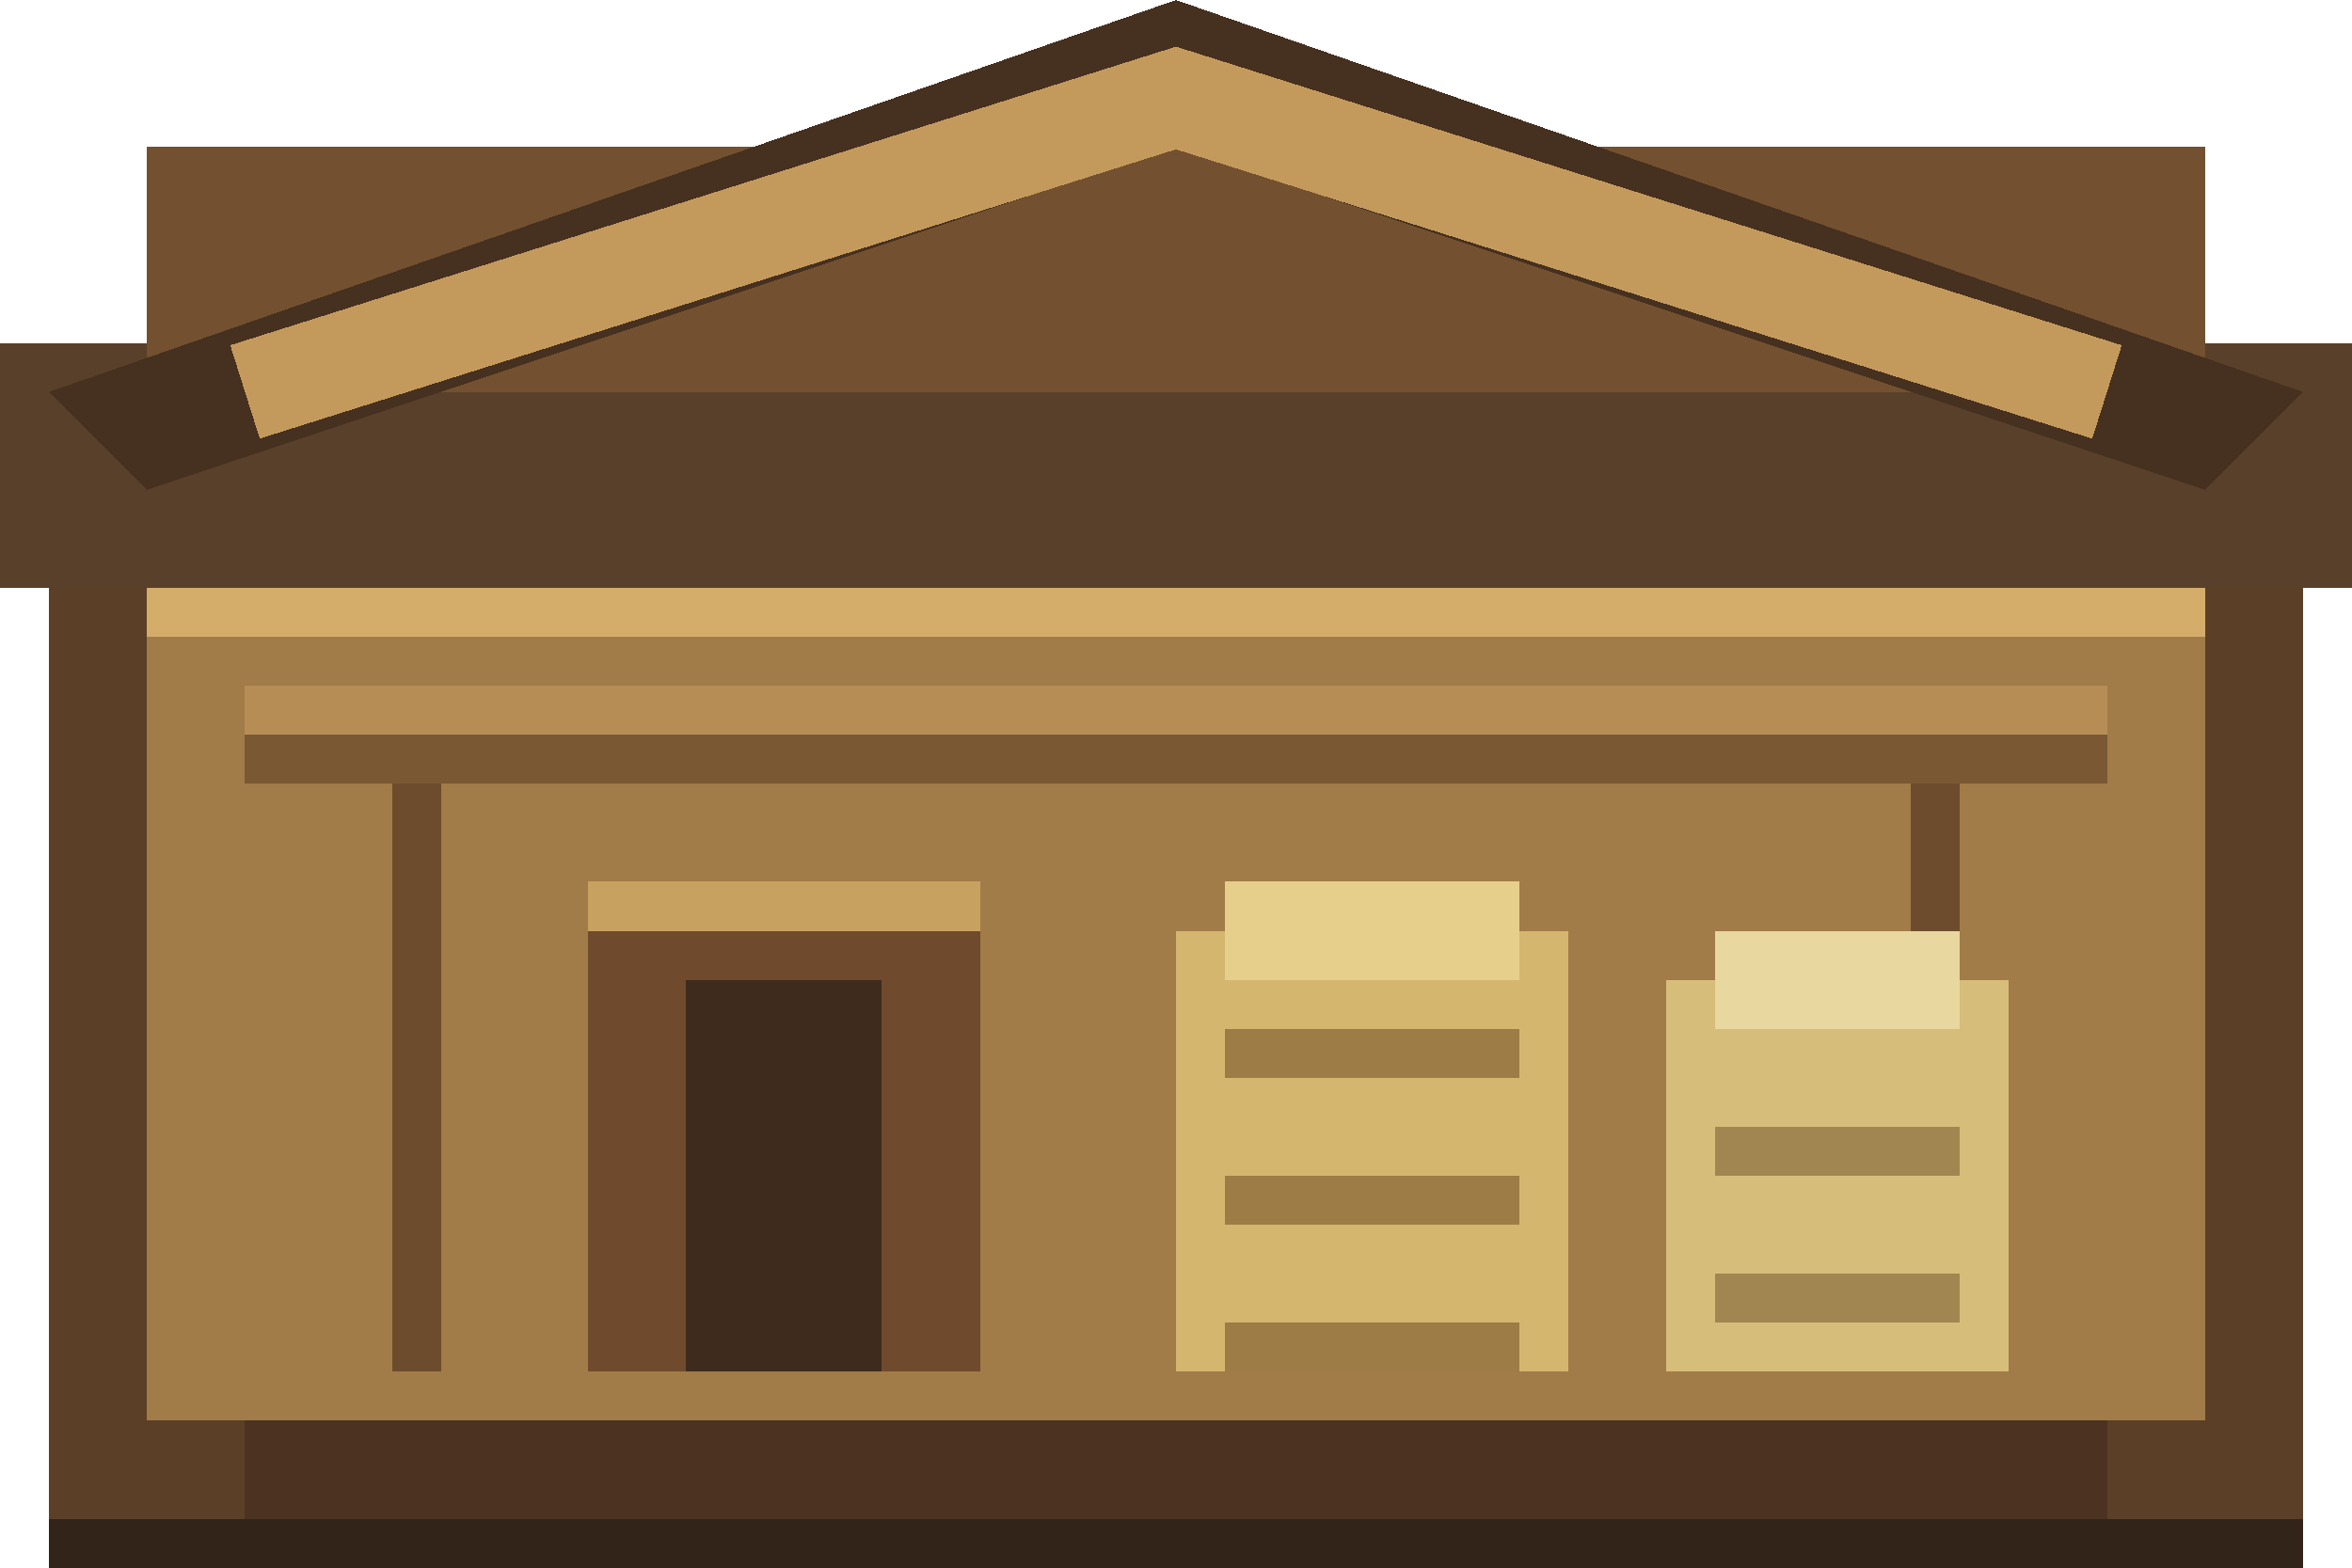
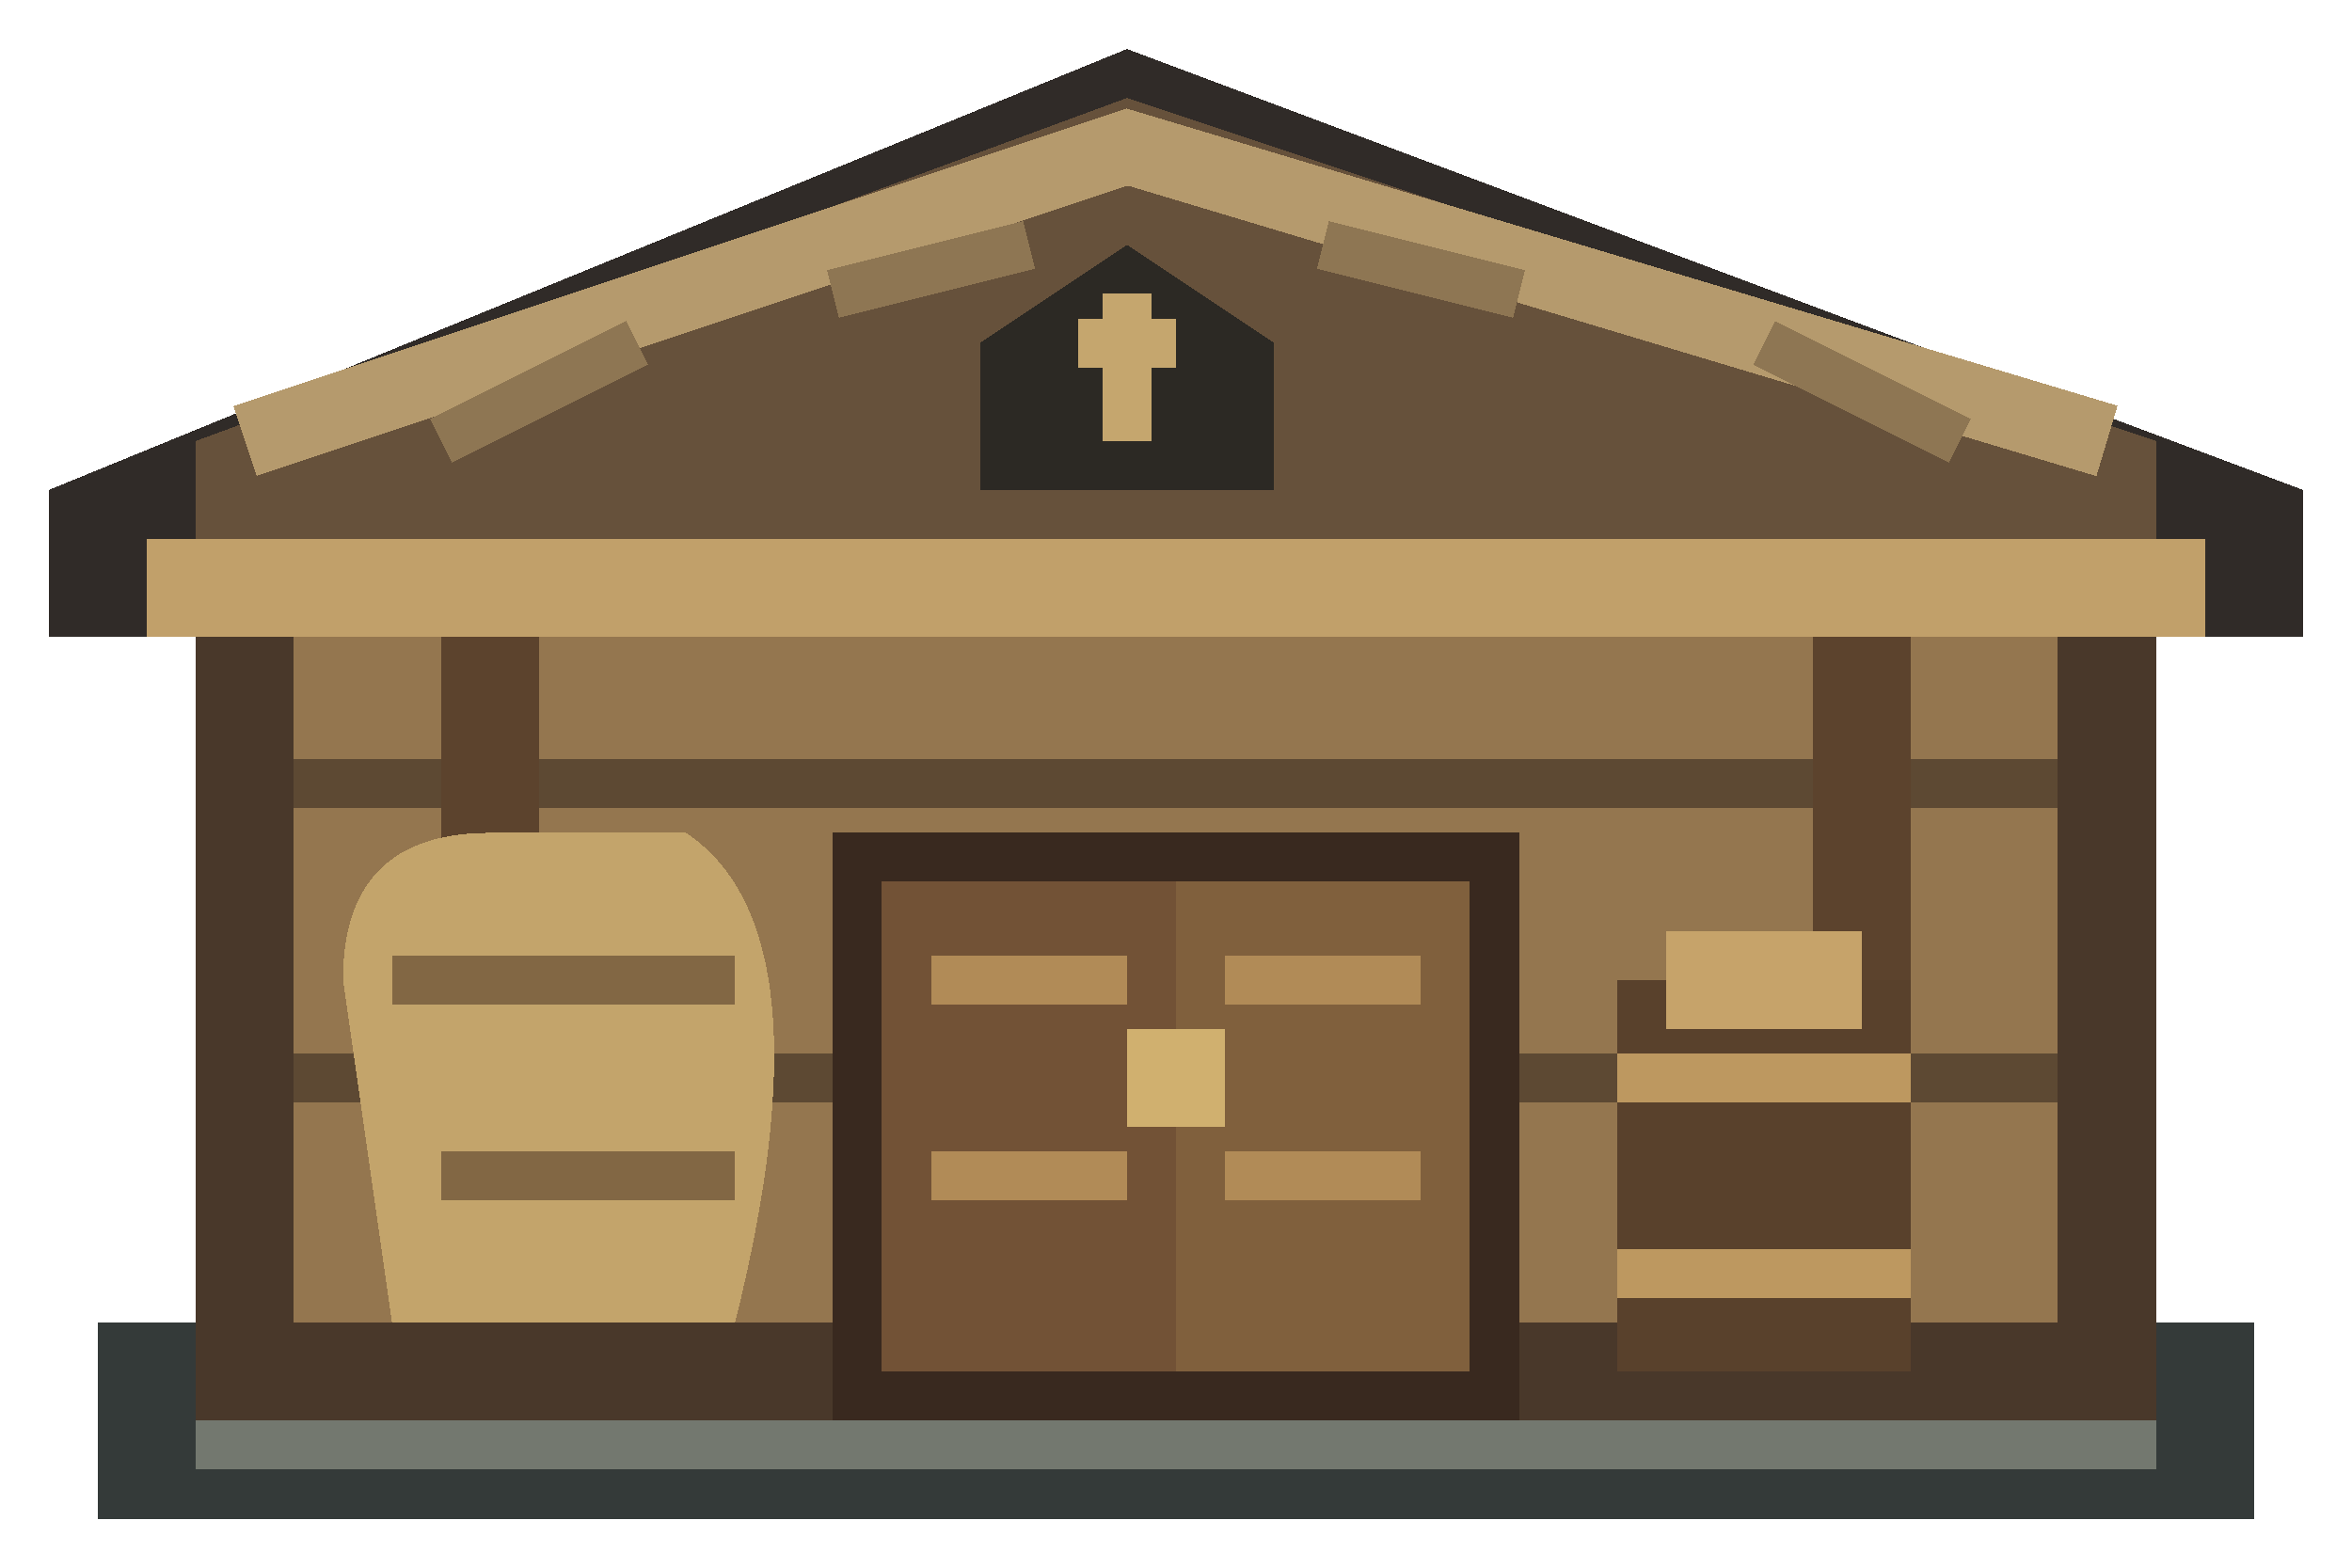
<svg xmlns="http://www.w3.org/2000/svg" width="48" height="32" viewBox="0 0 48 32" shape-rendering="crispEdges">
-   <rect x="1" y="9" width="46" height="23" fill="#5b3f27" />
-   <rect x="3" y="12" width="42" height="17" fill="#a17b48" />
-   <rect x="0" y="7" width="48" height="5" fill="#59402a" />
-   <rect x="3" y="3" width="42" height="5" fill="#73502f" />
-   <path d="M1 8 L24 0 L47 8 L45 10 L24 3 L3 10 Z" fill="#46301f" />
-   <path d="M5 8 L24 2 L43 8" fill="none" stroke="#c49a5c" stroke-width="2" />
-   <rect x="5" y="14" width="38" height="2" fill="#795833" />
-   <rect x="8" y="16" width="1" height="12" fill="#6d4c2d" />
-   <rect x="39" y="16" width="1" height="12" fill="#6d4c2d" />
-   <rect x="5" y="29" width="38" height="3" fill="#4c3321" />
-   <rect x="12" y="18" width="8" height="10" fill="#704a2c" />
-   <rect x="12" y="18" width="8" height="1" fill="#c7a15f" />
-   <rect x="14" y="20" width="4" height="8" fill="#3e2b1e" />
-   <rect x="24" y="19" width="8" height="9" fill="#d5b66f" />
-   <rect x="25" y="18" width="6" height="2" fill="#e6cf8b" />
-   <rect x="25" y="21" width="6" height="1" fill="#9d7c45" />
-   <rect x="25" y="24" width="6" height="1" fill="#9d7c45" />
-   <rect x="25" y="27" width="6" height="1" fill="#9d7c45" />
-   <rect x="34" y="20" width="7" height="8" fill="#d7bd7a" />
-   <rect x="35" y="19" width="5" height="2" fill="#e8d79e" />
-   <rect x="35" y="23" width="5" height="1" fill="#a28651" />
-   <rect x="35" y="26" width="5" height="1" fill="#a28651" />
-   <rect x="3" y="12" width="42" height="1" fill="#d4ad6b" />
-   <rect x="5" y="14" width="38" height="1" fill="#b68e55" />
-   <rect x="1" y="31" width="46" height="1" fill="#332419" />
+   <rect x="2" y="27" width="44" height="4" fill="#343a39" />
+   <rect x="4" y="28" width="40" height="2" fill="#73786f" />
+   <rect x="4" y="10" width="40" height="19" fill="#49382a" />
+   <rect x="6" y="12" width="36" height="15" fill="#94764f" />
+   <path d="M6 16H42M6 22H42" stroke="#5d4933" stroke-width="1" />
+   <path d="M10 12V27M38 12V27" stroke="#5c432d" stroke-width="2" />
+   <path d="M1 10L23 1L47 10V13H1Z" fill="#302b28" />
+   <path d="M4 9L23 2L44 9V11H4Z" fill="#66513b" />
+   <path d="M5 9L23 3L43 9" stroke="#b59a6d" stroke-width="1.5" fill="none" />
+   <path d="M9 9L13 7M17 6L21 5M27 5L31 6M36 7L40 9" stroke="#8e7653" stroke-width="1" />
+   <path d="M20 7L23 5L26 7V10H20Z" fill="#2c2924" />
+   <path d="M22 7H24M23 6V9" stroke="#c5a66e" stroke-width="1" />
+   <rect x="17" y="17" width="14" height="12" fill="#39291f" />
+   <rect x="18" y="18" width="6" height="10" fill="#725236" />
+   <rect x="24" y="18" width="6" height="10" fill="#80603d" />
+   <path d="M19 20H23M25 20H29M19 24H23M25 24H29" stroke="#b18b57" stroke-width="1" />
+   <rect x="23" y="21" width="2" height="2" fill="#d0b06f" />
+   <path d="M7 20Q7 17 10 17H14Q17 19 15 27H8Z" fill="#c3a46b" />
+   <path d="M8 20H15M9 24H15" stroke="#826744" stroke-width="1" />
+   <rect x="33" y="20" width="6" height="8" fill="#59412c" />
+   <path d="M33 22H39M33 26H39" stroke="#bd9860" stroke-width="1" />
+   <rect x="34" y="19" width="4" height="2" fill="#c6a36a" />
+   <rect x="3" y="11" width="42" height="2" fill="#c1a06a" />
</svg>
